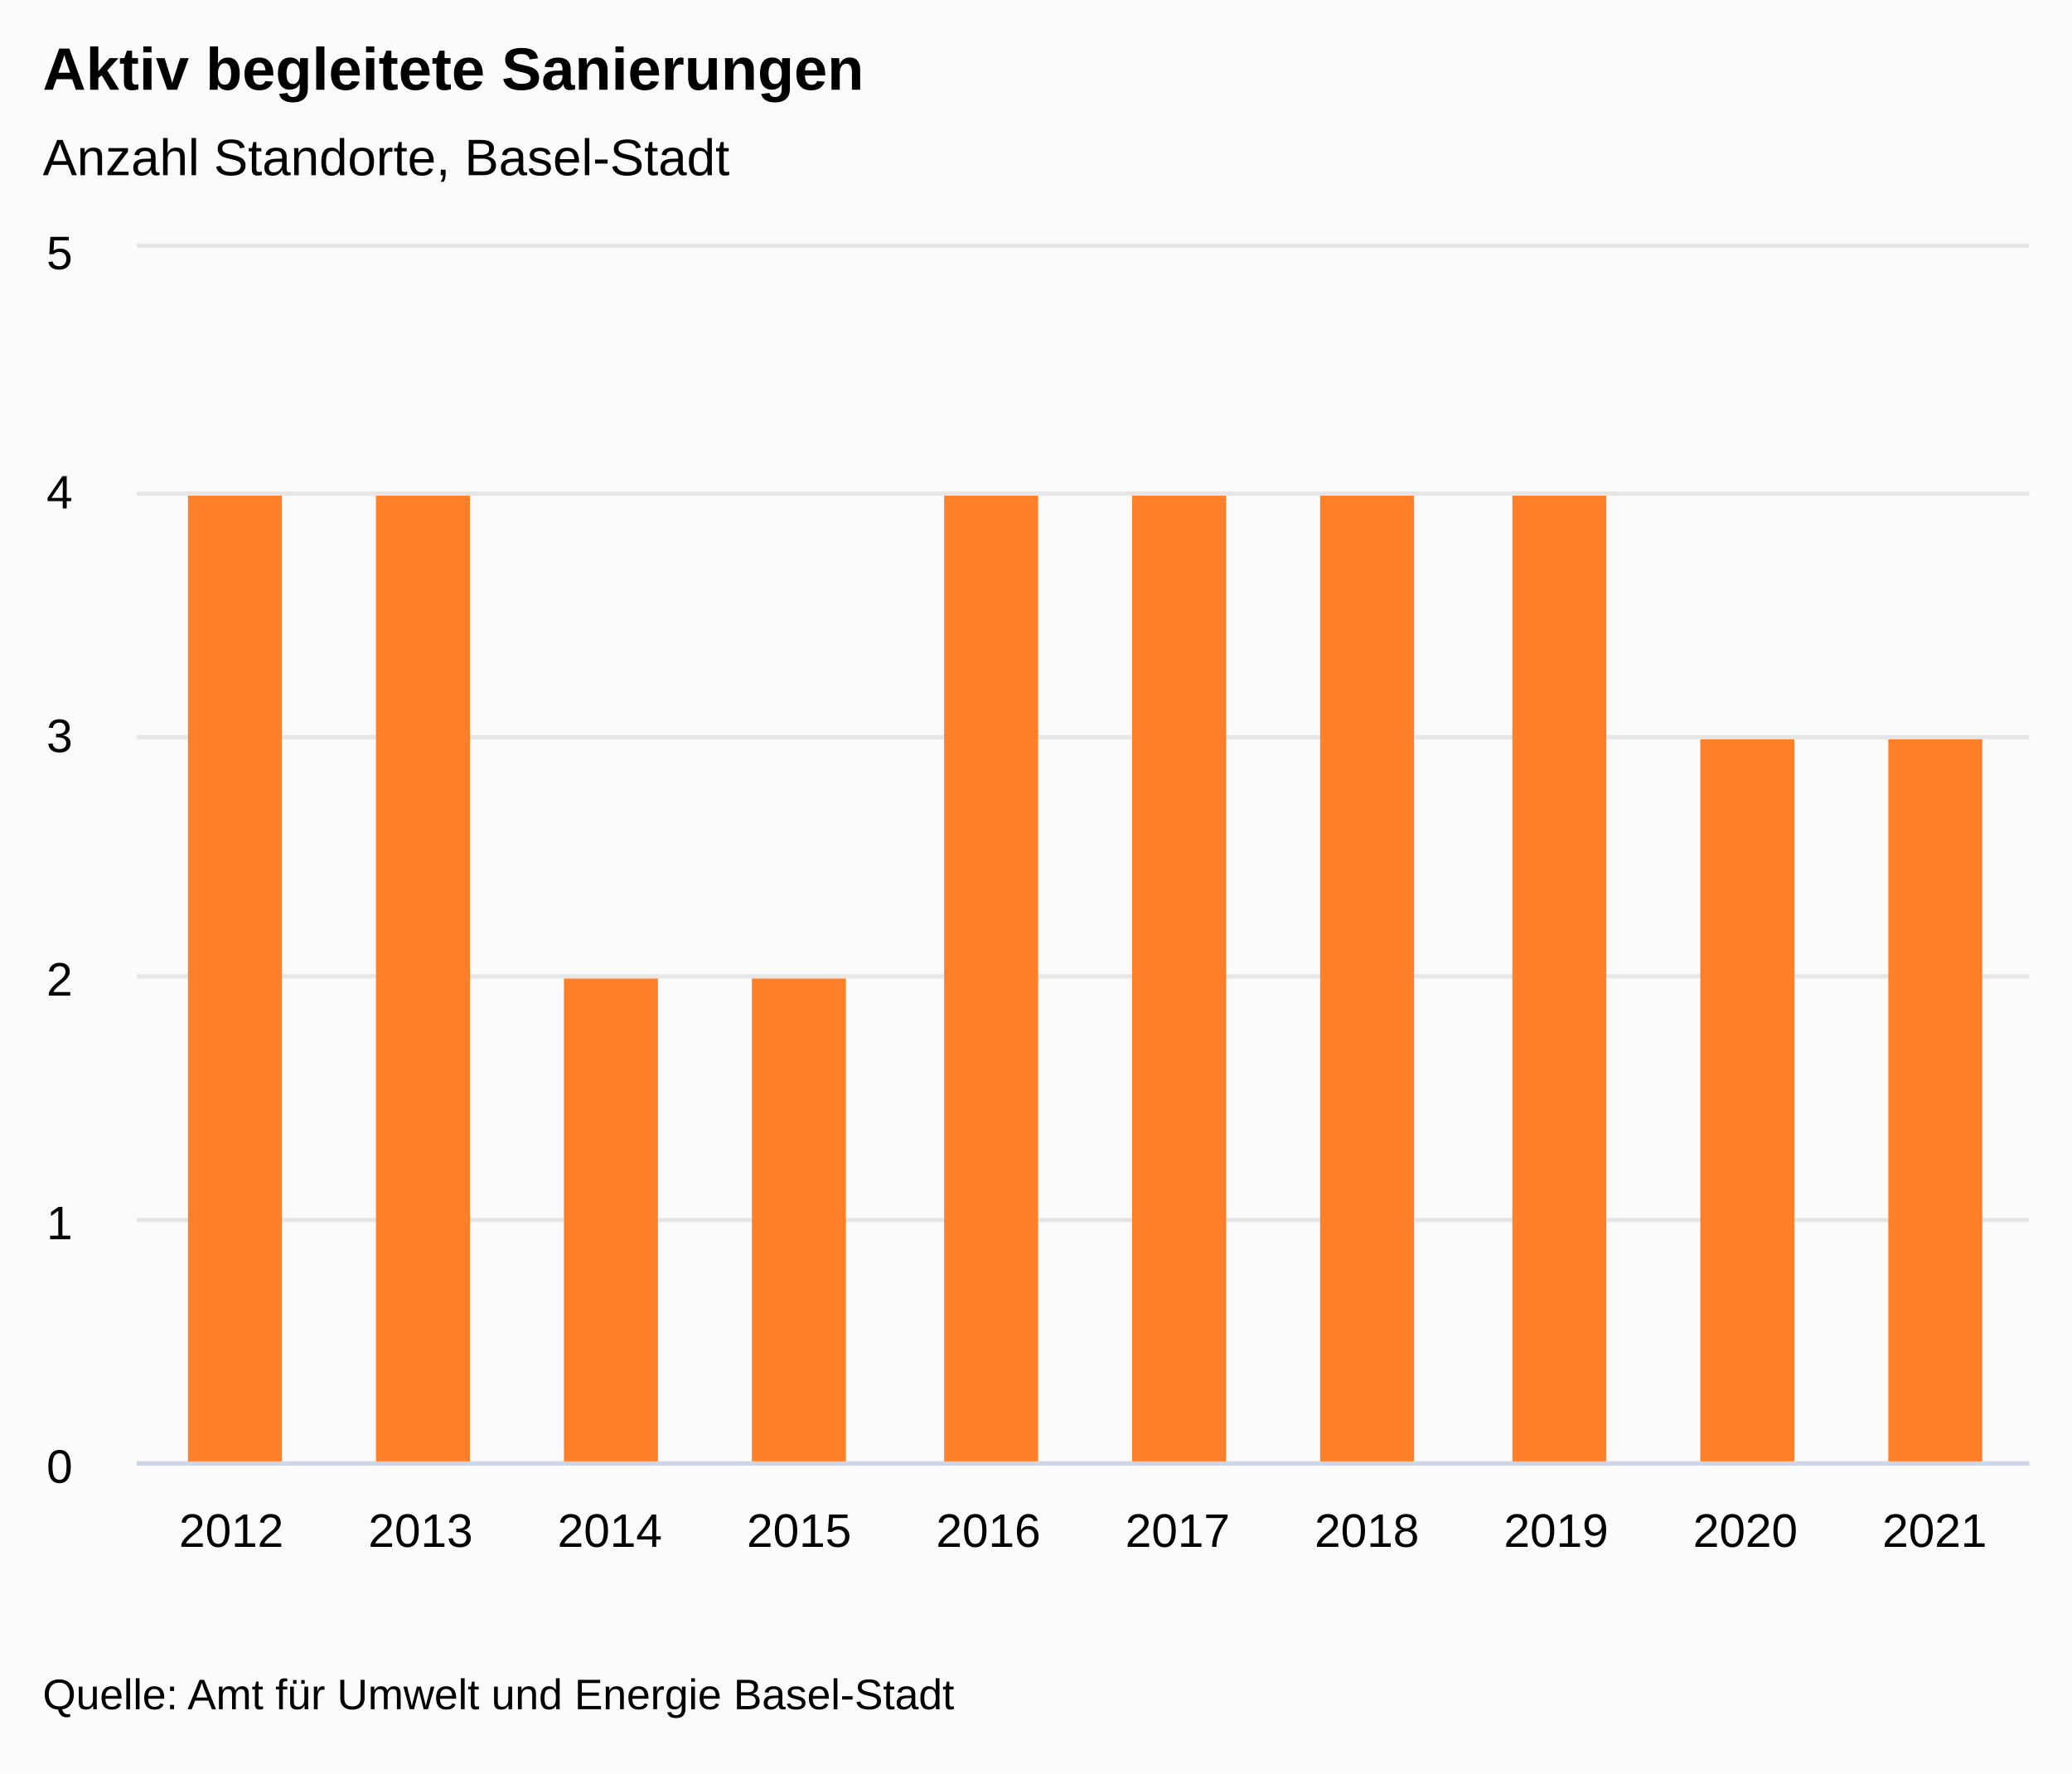
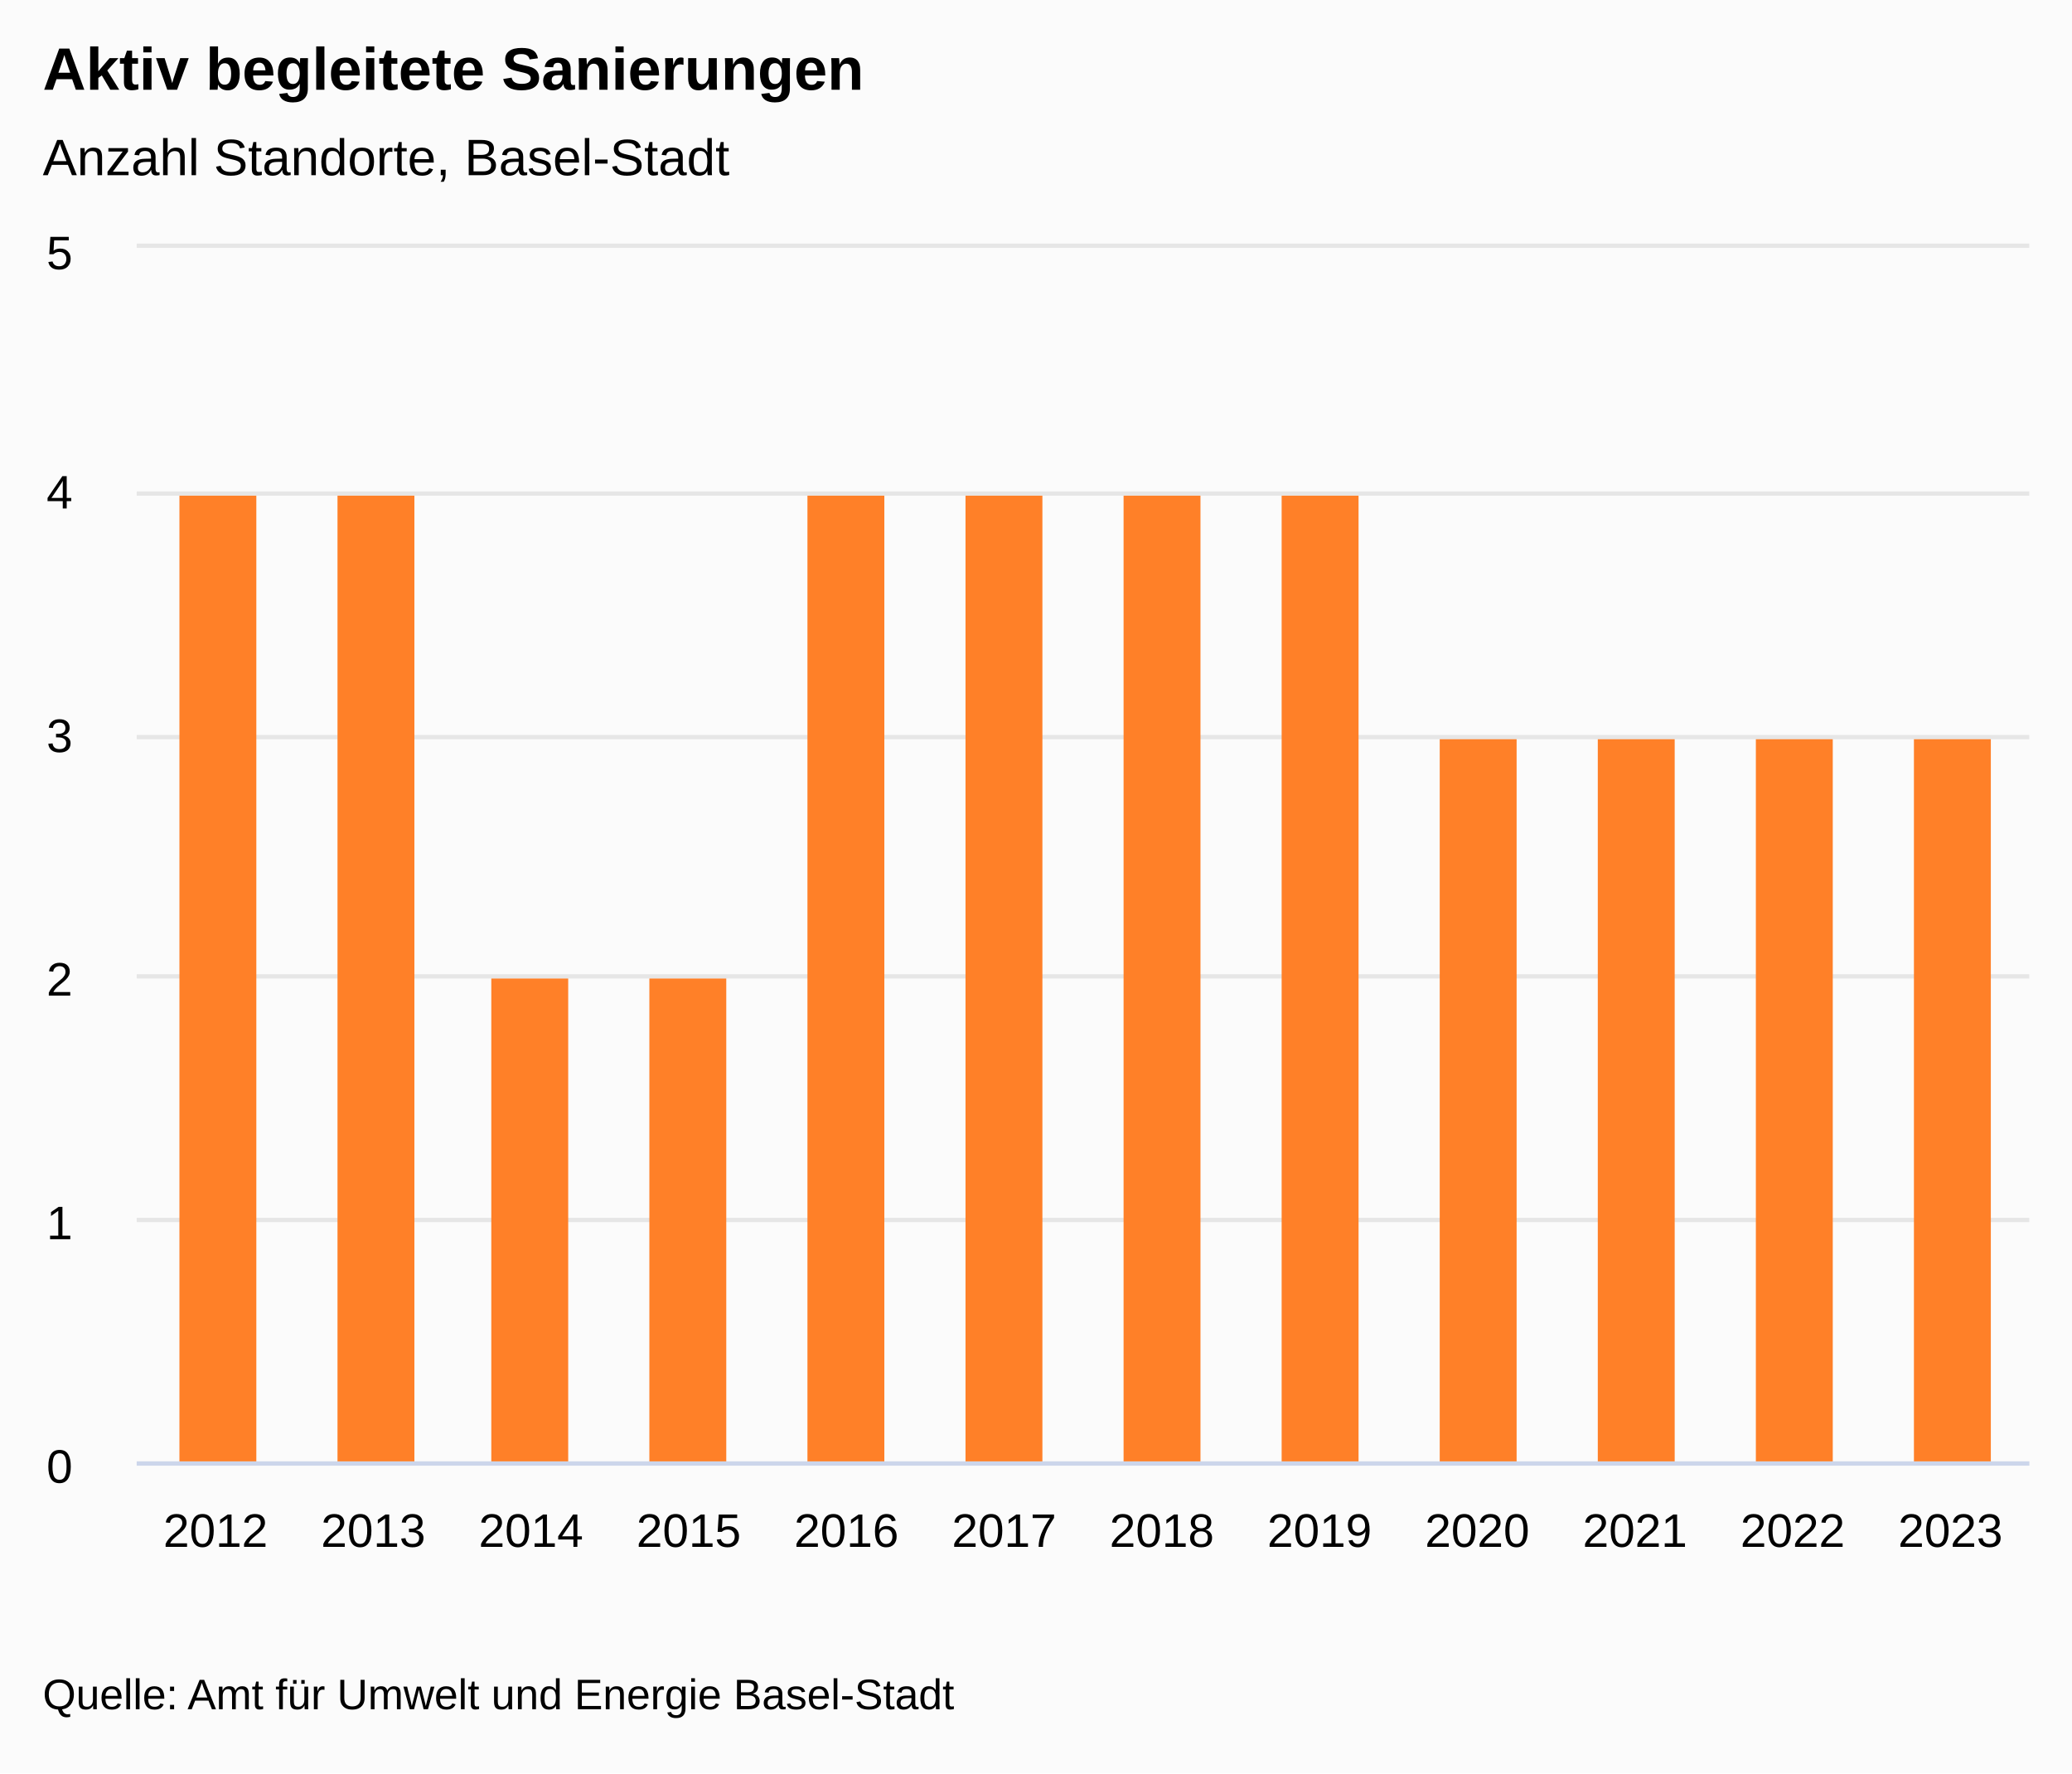
<svg xmlns="http://www.w3.org/2000/svg" version="1.1" class="highcharts-root" style="font-family:&quot;Lucida Grande&quot;, &quot;Lucida Sans Unicode&quot;, Arial, Helvetica, sans-serif;font-size:12px;" viewBox="0 0 485 415">
  <defs>
-     <clipPath id="highcharts-gi6qwx5-18-">
+     <clipPath id="highcharts-4iesal6-20-">
      <rect x="0" y="0" width="443" height="284" fill="none" />
    </clipPath>
-     <clipPath id="highcharts-gi6qwx5-29-">
+     <clipPath id="highcharts-4iesal6-33-">
      <rect x="0" y="0" width="443" height="284" fill="none" />
    </clipPath>
-     <clipPath id="highcharts-gi6qwx5-30-">
+     <clipPath id="highcharts-4iesal6-34-">
      <rect x="32" y="58" width="443" height="284" fill="none" />
    </clipPath>
  </defs>
  <rect fill="#fbfbfb" class="highcharts-background" x="0" y="0" width="485" height="415" rx="0" ry="0" />
  <rect fill="none" class="highcharts-plot-background" x="32" y="58" width="443" height="284" />
  <g class="highcharts-label" transform="translate(10,449)">
    <text x="0" data-z-index="1" style="cursor:pointer;" y="0">
      <tspan>&gt; Indikator-Details</tspan>
    </text>
  </g>
  <g class="highcharts-label" transform="translate(10,449)">
    <text x="0" data-z-index="1" style="cursor:pointer;" y="0">
      <tspan>&gt; Indikator-Details</tspan>
    </text>
  </g>
  <g class="highcharts-pane-group" data-z-index="0" />
  <g class="highcharts-plot-lines-0" data-z-index="0">
    <path fill="none" class="highcharts-plot-line " />
    <path fill="none" class="highcharts-plot-line " />
    <path fill="none" class="highcharts-plot-line " />
    <path fill="none" class="highcharts-plot-line " />
    <path fill="none" class="highcharts-plot-line " />
    <path fill="none" class="highcharts-plot-line " />
    <path fill="none" class="highcharts-plot-line " />
    <path fill="none" class="highcharts-plot-line " />
    <path fill="none" class="highcharts-plot-line " />
    <path fill="none" class="highcharts-plot-line " />
    <path fill="none" class="highcharts-plot-line " />
  </g>
  <g class="highcharts-plot-lines-0" data-z-index="0">
    <path fill="none" class="highcharts-plot-line " />
    <path fill="none" class="highcharts-plot-line " />
    <path fill="none" class="highcharts-plot-line " />
    <path fill="none" class="highcharts-plot-line " />
    <path fill="none" class="highcharts-plot-line " />
    <path fill="none" class="highcharts-plot-line " />
    <path fill="none" class="highcharts-plot-line " />
    <path fill="none" class="highcharts-plot-line " />
    <path fill="none" class="highcharts-plot-line " />
    <path fill="none" class="highcharts-plot-line " />
    <path fill="none" class="highcharts-plot-line " />
  </g>
  <g class="highcharts-grid highcharts-xaxis-grid" data-z-index="1">
-     <path fill="none" data-z-index="1" class="highcharts-grid-line" d="M 75.5 58 L 75.5 342" opacity="1" />
-     <path fill="none" data-z-index="1" class="highcharts-grid-line" d="M 120.5 58 L 120.5 342" opacity="1" />
-     <path fill="none" data-z-index="1" class="highcharts-grid-line" d="M 164.5 58 L 164.5 342" opacity="1" />
-     <path fill="none" data-z-index="1" class="highcharts-grid-line" d="M 208.5 58 L 208.5 342" opacity="1" />
+     <path fill="none" data-z-index="1" class="highcharts-grid-line" d="M 68.5 58 L 68.5 342" opacity="1" />
+     <path fill="none" data-z-index="1" class="highcharts-grid-line" d="M 105.5 58 L 105.5 342" opacity="1" />
+     <path fill="none" data-z-index="1" class="highcharts-grid-line" d="M 142.5 58 L 142.5 342" opacity="1" />
+     <path fill="none" data-z-index="1" class="highcharts-grid-line" d="M 179.5 58 L 179.5 342" opacity="1" />
+     <path fill="none" data-z-index="1" class="highcharts-grid-line" d="M 216.5 58 L 216.5 342" opacity="1" />
    <path fill="none" data-z-index="1" class="highcharts-grid-line" d="M 253.5 58 L 253.5 342" opacity="1" />
-     <path fill="none" data-z-index="1" class="highcharts-grid-line" d="M 297.5 58 L 297.5 342" opacity="1" />
-     <path fill="none" data-z-index="1" class="highcharts-grid-line" d="M 341.5 58 L 341.5 342" opacity="1" />
-     <path fill="none" data-z-index="1" class="highcharts-grid-line" d="M 385.5 58 L 385.5 342" opacity="1" />
-     <path fill="none" data-z-index="1" class="highcharts-grid-line" d="M 430.5 58 L 430.5 342" opacity="1" />
+     <path fill="none" data-z-index="1" class="highcharts-grid-line" d="M 289.5 58 L 289.5 342" opacity="1" />
+     <path fill="none" data-z-index="1" class="highcharts-grid-line" d="M 326.5 58 L 326.5 342" opacity="1" />
+     <path fill="none" data-z-index="1" class="highcharts-grid-line" d="M 363.5 58 L 363.5 342" opacity="1" />
+     <path fill="none" data-z-index="1" class="highcharts-grid-line" d="M 400.5 58 L 400.5 342" opacity="1" />
+     <path fill="none" data-z-index="1" class="highcharts-grid-line" d="M 437.5 58 L 437.5 342" opacity="1" />
    <path fill="none" data-z-index="1" class="highcharts-grid-line" d="M 474.5 58 L 474.5 342" opacity="1" />
    <path fill="none" data-z-index="1" class="highcharts-grid-line" d="M 31.5 58 L 31.5 342" opacity="1" />
  </g>
  <g class="highcharts-grid highcharts-yaxis-grid" data-z-index="1">
    <path fill="none" stroke="#e6e6e6" stroke-width="1" data-z-index="1" class="highcharts-grid-line" d="M 32 342.5 L 475 342.5" opacity="1" />
    <path fill="none" stroke="#e6e6e6" stroke-width="1" data-z-index="1" class="highcharts-grid-line" d="M 32 285.5 L 475 285.5" opacity="1" />
    <path fill="none" stroke="#e6e6e6" stroke-width="1" data-z-index="1" class="highcharts-grid-line" d="M 32 228.5 L 475 228.5" opacity="1" />
    <path fill="none" stroke="#e6e6e6" stroke-width="1" data-z-index="1" class="highcharts-grid-line" d="M 32 172.5 L 475 172.5" opacity="1" />
    <path fill="none" stroke="#e6e6e6" stroke-width="1" data-z-index="1" class="highcharts-grid-line" d="M 32 115.5 L 475 115.5" opacity="1" />
    <path fill="none" stroke="#e6e6e6" stroke-width="1" data-z-index="1" class="highcharts-grid-line" d="M 32 57.5 L 475 57.5" opacity="1" />
  </g>
  <g class="highcharts-grid highcharts-yaxis-grid" data-z-index="1" />
  <rect fill="none" class="highcharts-plot-border" data-z-index="1" x="32" y="58" width="443" height="284" />
  <g class="highcharts-axis highcharts-xaxis" data-z-index="2">
    <path fill="none" class="highcharts-axis-line" stroke="#ccd6eb" stroke-width="1" data-z-index="7" d="M 32 342.5 L 475 342.5" />
  </g>
  <g class="highcharts-axis highcharts-yaxis" data-z-index="2">
    <path fill="none" class="highcharts-axis-line" data-z-index="7" d="M 32 58 L 32 342" />
  </g>
  <g class="highcharts-axis highcharts-yaxis" data-z-index="2">
    <path fill="none" class="highcharts-axis-line" data-z-index="7" d="M 475 58 L 475 342" />
  </g>
  <g class="highcharts-series-group" data-z-index="3">
-     <g class="highcharts-series highcharts-series-0 highcharts-column-series" data-z-index="0.1" opacity="1" transform="translate(32,58) scale(1 1)" clip-path="url(#highcharts-gi6qwx5-29-)">
-       <rect x="12" y="58" width="22" height="227" fill="#FF8028" opacity="1" class="highcharts-point" />
-       <rect x="56" y="58" width="22" height="227" fill="#FF8028" opacity="1" class="highcharts-point" />
-       <rect x="100" y="171" width="22" height="114" fill="#FF8028" opacity="1" class="highcharts-point" />
-       <rect x="144" y="171" width="22" height="114" fill="#FF8028" opacity="1" class="highcharts-point" />
-       <rect x="189" y="58" width="22" height="227" fill="#FF8028" opacity="1" class="highcharts-point" />
-       <rect x="233" y="58" width="22" height="227" fill="#FF8028" opacity="1" class="highcharts-point" />
-       <rect x="277" y="58" width="22" height="227" fill="#FF8028" opacity="1" class="highcharts-point" />
-       <rect x="322" y="58" width="22" height="227" fill="#FF8028" opacity="1" class="highcharts-point" />
-       <rect x="366" y="115" width="22" height="170" fill="#FF8028" opacity="1" class="highcharts-point" />
-       <rect x="410" y="115" width="22" height="170" fill="#FF8028" opacity="1" class="highcharts-point" />
+     <g class="highcharts-series highcharts-series-0 highcharts-column-series" data-z-index="0.1" opacity="1" transform="translate(32,58) scale(1 1)" clip-path="url(#highcharts-4iesal6-33-)">
+       <rect x="10" y="58" width="18" height="227" fill="#FF8028" opacity="1" class="highcharts-point" />
+       <rect x="47" y="58" width="18" height="227" fill="#FF8028" opacity="1" class="highcharts-point" />
+       <rect x="83" y="171" width="18" height="114" fill="#FF8028" opacity="1" class="highcharts-point" />
+       <rect x="120" y="171" width="18" height="114" fill="#FF8028" opacity="1" class="highcharts-point" />
+       <rect x="157" y="58" width="18" height="227" fill="#FF8028" opacity="1" class="highcharts-point" />
+       <rect x="194" y="58" width="18" height="227" fill="#FF8028" opacity="1" class="highcharts-point" />
+       <rect x="231" y="58" width="18" height="227" fill="#FF8028" opacity="1" class="highcharts-point" />
+       <rect x="268" y="58" width="18" height="227" fill="#FF8028" opacity="1" class="highcharts-point" />
+       <rect x="305" y="115" width="18" height="170" fill="#FF8028" opacity="1" class="highcharts-point" />
+       <rect x="342" y="115" width="18" height="170" fill="#FF8028" opacity="1" class="highcharts-point" />
+       <rect x="379" y="115" width="18" height="170" fill="#FF8028" opacity="1" class="highcharts-point" />
+       <rect x="416" y="115" width="18" height="170" fill="#FF8028" opacity="1" class="highcharts-point" />
    </g>
    <g class="highcharts-markers highcharts-series-0 highcharts-column-series" data-z-index="0.1" opacity="1" transform="translate(32,58) scale(1 1)" clip-path="none" />
  </g>
  <text x="10" text-anchor="start" class="highcharts-title" data-z-index="4" style="color:#000000;font-size:1.167em;font-weight:bold;fill:#000000;" y="21">
    <tspan>Aktiv begleitete Sanierungen</tspan>
  </text>
  <text x="10" text-anchor="start" class="highcharts-subtitle" data-z-index="4" style="color:#000000;font-size:1em;fill:#000000;" y="41">
    <tspan>Anzahl Standorte, Basel-Stadt</tspan>
  </text>
  <text x="10" text-anchor="start" class="highcharts-caption" data-z-index="4" style="color:#666666;fill:#666666;" y="377" />
  <g class="highcharts-axis-labels highcharts-xaxis-labels" data-z-index="7">
-     <text x="54.15" style="color:#000000;cursor:default;font-size:0.917em;fill:#000000;" text-anchor="middle" transform="translate(0,0)" y="362" opacity="1">2012</text>
-     <text x="98.45" style="color:#000000;cursor:default;font-size:0.917em;fill:#000000;" text-anchor="middle" transform="translate(0,0)" y="362" opacity="1">2013</text>
-     <text x="142.75" style="color:#000000;cursor:default;font-size:0.917em;fill:#000000;" text-anchor="middle" transform="translate(0,0)" y="362" opacity="1">2014</text>
-     <text x="187.05" style="color:#000000;cursor:default;font-size:0.917em;fill:#000000;" text-anchor="middle" transform="translate(0,0)" y="362" opacity="1">2015</text>
-     <text x="231.35" style="color:#000000;cursor:default;font-size:0.917em;fill:#000000;" text-anchor="middle" transform="translate(0,0)" y="362" opacity="1">2016</text>
-     <text x="275.65" style="color:#000000;cursor:default;font-size:0.917em;fill:#000000;" text-anchor="middle" transform="translate(0,0)" y="362" opacity="1">2017</text>
-     <text x="319.95" style="color:#000000;cursor:default;font-size:0.917em;fill:#000000;" text-anchor="middle" transform="translate(0,0)" y="362" opacity="1">2018</text>
-     <text x="364.25" style="color:#000000;cursor:default;font-size:0.917em;fill:#000000;" text-anchor="middle" transform="translate(0,0)" y="362" opacity="1">2019</text>
-     <text x="408.55" style="color:#000000;cursor:default;font-size:0.917em;fill:#000000;" text-anchor="middle" transform="translate(0,0)" y="362" opacity="1">2020</text>
-     <text x="452.85" style="color:#000000;cursor:default;font-size:0.917em;fill:#000000;" text-anchor="middle" transform="translate(0,0)" y="362" opacity="1">2021</text>
+     <text x="50.458" style="color:#000000;cursor:default;font-size:0.917em;fill:#000000;" text-anchor="middle" transform="translate(0,0)" y="362" opacity="1">2012</text>
+     <text x="87.375" style="color:#000000;cursor:default;font-size:0.917em;fill:#000000;" text-anchor="middle" transform="translate(0,0)" y="362" opacity="1">2013</text>
+     <text x="124.292" style="color:#000000;cursor:default;font-size:0.917em;fill:#000000;" text-anchor="middle" transform="translate(0,0)" y="362" opacity="1">2014</text>
+     <text x="161.208" style="color:#000000;cursor:default;font-size:0.917em;fill:#000000;" text-anchor="middle" transform="translate(0,0)" y="362" opacity="1">2015</text>
+     <text x="198.125" style="color:#000000;cursor:default;font-size:0.917em;fill:#000000;" text-anchor="middle" transform="translate(0,0)" y="362" opacity="1">2016</text>
+     <text x="235.042" style="color:#000000;cursor:default;font-size:0.917em;fill:#000000;" text-anchor="middle" transform="translate(0,0)" y="362" opacity="1">2017</text>
+     <text x="271.958" style="color:#000000;cursor:default;font-size:0.917em;fill:#000000;" text-anchor="middle" transform="translate(0,0)" y="362" opacity="1">2018</text>
+     <text x="308.875" style="color:#000000;cursor:default;font-size:0.917em;fill:#000000;" text-anchor="middle" transform="translate(0,0)" y="362" opacity="1">2019</text>
+     <text x="345.792" style="color:#000000;cursor:default;font-size:0.917em;fill:#000000;" text-anchor="middle" transform="translate(0,0)" y="362" opacity="1">2020</text>
+     <text x="382.708" style="color:#000000;cursor:default;font-size:0.917em;fill:#000000;" text-anchor="middle" transform="translate(0,0)" y="362" opacity="1">2021</text>
+     <text x="419.625" style="color:#000000;cursor:default;font-size:0.917em;fill:#000000;" text-anchor="middle" transform="translate(0,0)" y="362" opacity="1">2022</text>
+     <text x="456.542" style="color:#000000;cursor:default;font-size:0.917em;fill:#000000;" text-anchor="middle" transform="translate(0,0)" y="362" opacity="1">2023</text>
  </g>
  <g class="highcharts-axis-labels highcharts-yaxis-labels" data-z-index="7">
    <text x="17" style="color:#000000;cursor:default;font-size:0.917em;fill:#000000;" text-anchor="end" transform="translate(0,0)" y="347" opacity="1">0</text>
    <text x="17" style="color:#000000;cursor:default;font-size:0.917em;fill:#000000;" text-anchor="end" transform="translate(0,0)" y="290" opacity="1">1</text>
    <text x="17" style="color:#000000;cursor:default;font-size:0.917em;fill:#000000;" text-anchor="end" transform="translate(0,0)" y="233" opacity="1">2</text>
    <text x="17" style="color:#000000;cursor:default;font-size:0.917em;fill:#000000;" text-anchor="end" transform="translate(0,0)" y="176" opacity="1">3</text>
    <text x="17" style="color:#000000;cursor:default;font-size:0.917em;fill:#000000;" text-anchor="end" transform="translate(0,0)" y="119" opacity="1">4</text>
    <text x="17" style="color:#000000;cursor:default;font-size:0.917em;fill:#000000;" text-anchor="end" transform="translate(0,0)" y="63" opacity="1">5</text>
  </g>
  <g class="highcharts-axis-labels highcharts-yaxis-labels" data-z-index="7" />
  <g class="highcharts-legend" data-z-index="7">
    <rect fill="none" class="highcharts-legend-box" rx="0" ry="0" x="0" y="0" width="12" height="12" visibility="hidden" />
    <g data-z-index="1">
      <g />
    </g>
  </g>
  <text x="10" class="highcharts-credits" text-anchor="start" data-z-index="8" style="cursor:default;color:#000000;font-size:0.833em;fill:#000000;" y="400">
    <tspan>Quelle: Amt für Umwelt und Energie Basel-Stadt</tspan>
  </text>
-   <g class="highcharts-control-points" data-z-index="99" clip-path="url(#highcharts-gi6qwx5-30-)" />
+   <g class="highcharts-control-points" data-z-index="99" clip-path="url(#highcharts-4iesal6-34-)" />
</svg>
